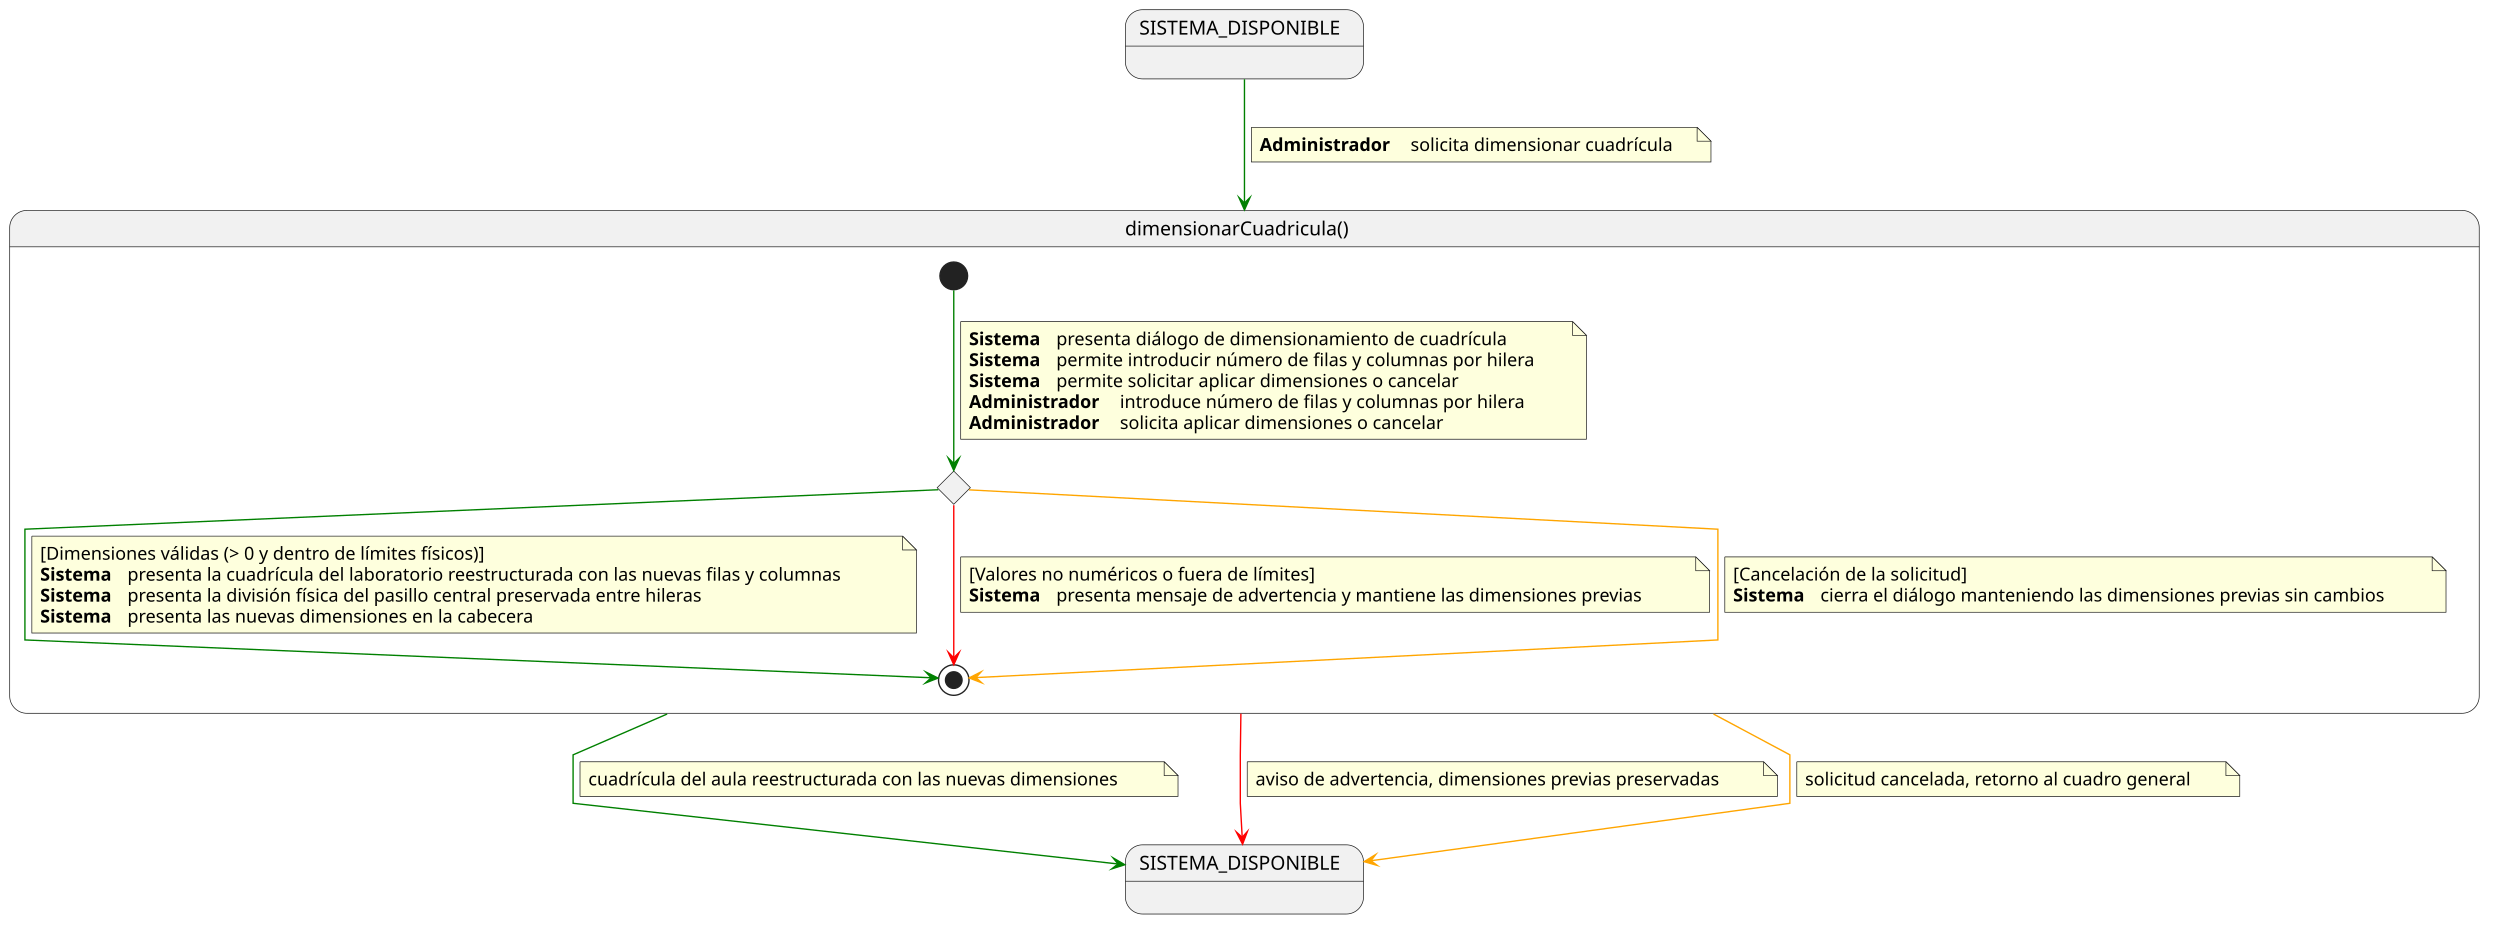
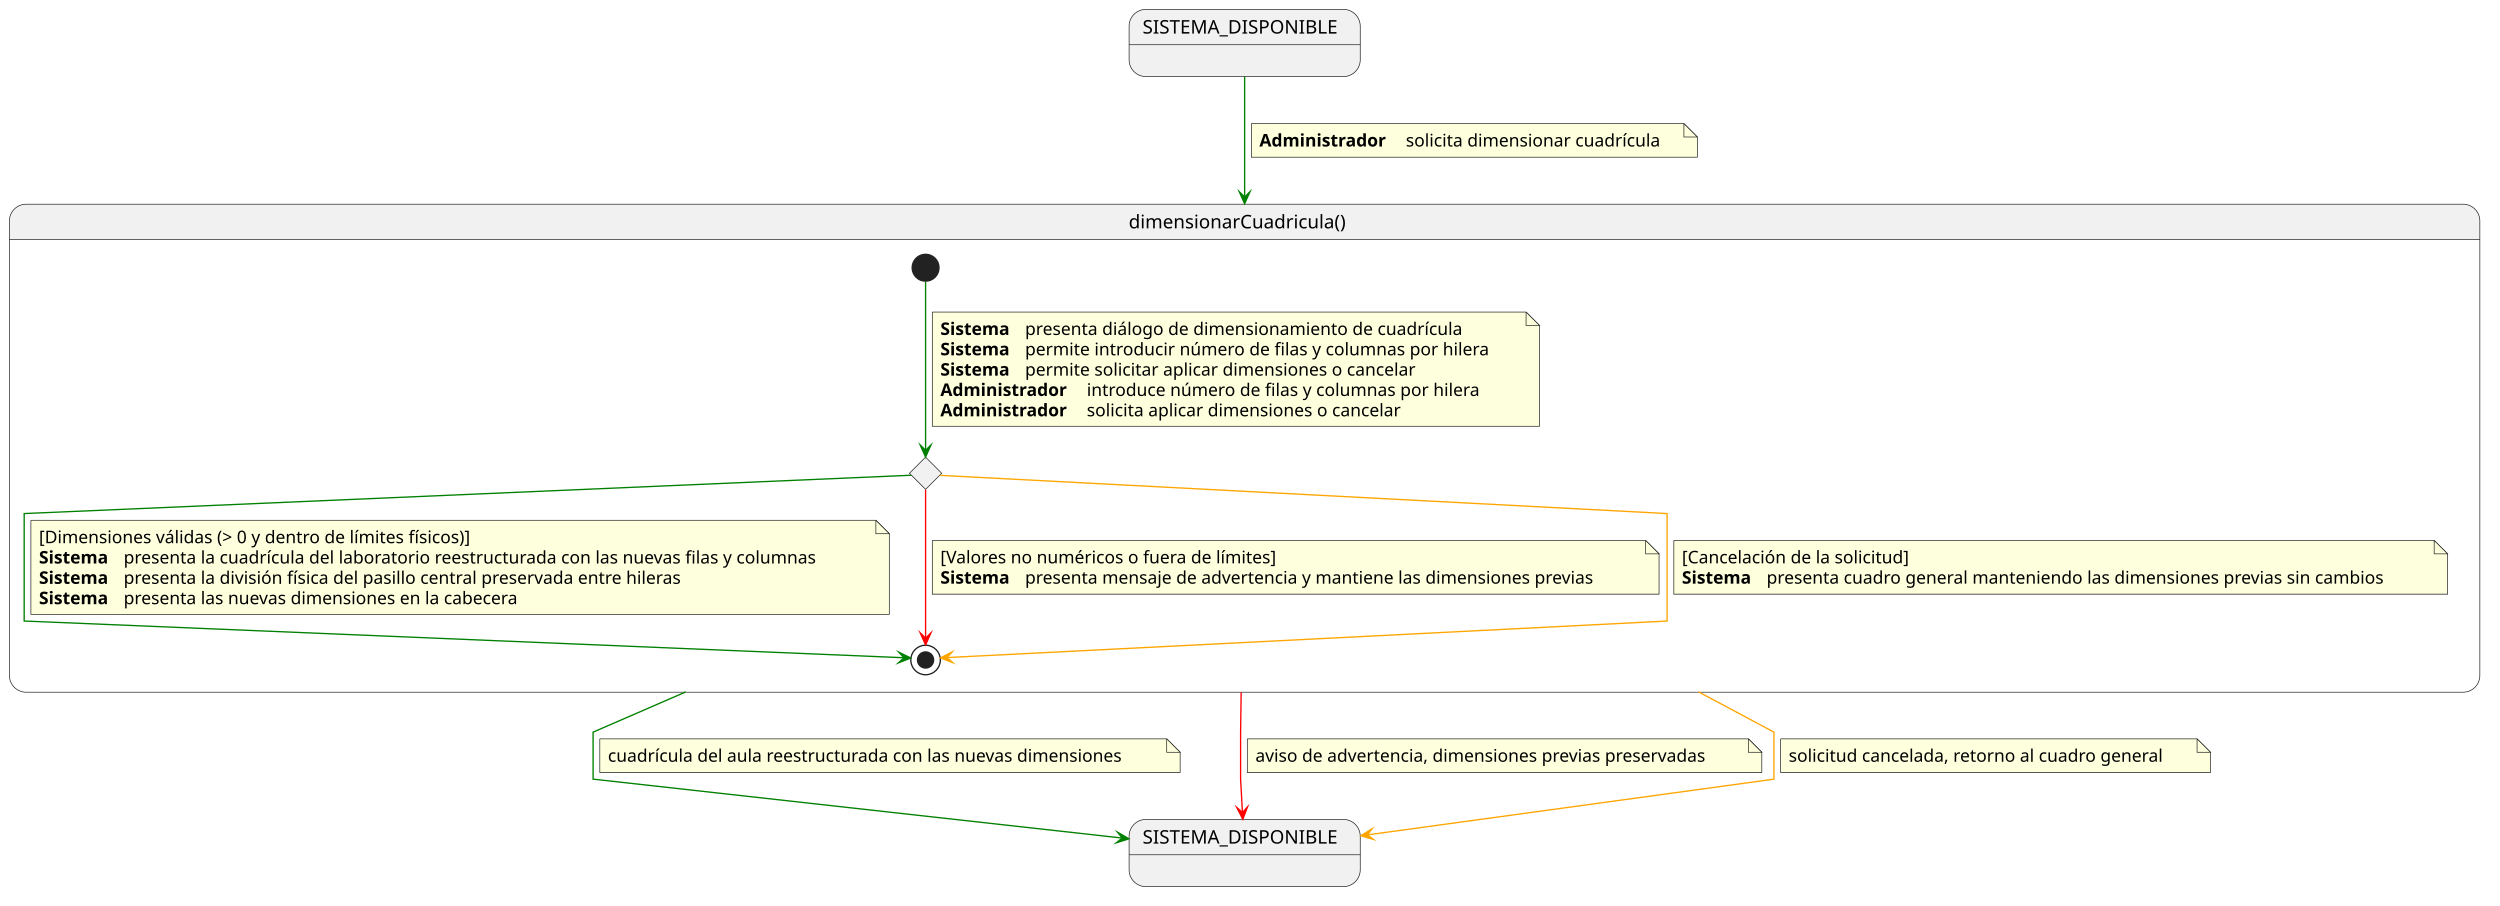
- <svg xmlns="http://www.w3.org/2000/svg" version="1.1" data-diagram-type="STATE" style="width:1806px;height:674px;background:#FFFFFF;" width="1806px" height="674px" viewBox="0 0 1806 674" zoomAndPan="magnify" preserveAspectRatio="none" contentStyleType="text/css">
+ <svg xmlns="http://www.w3.org/2000/svg" version="1.1" data-diagram-type="STATE" style="width:1861px;height:674px;background:#FFFFFF;" width="1861px" height="674px" viewBox="0 0 1861 674" zoomAndPan="magnify" preserveAspectRatio="none" contentStyleType="text/css">
  <defs />
  <g font-family="sans-serif" lengthAdjust="spacing">
    <g class="entity" data-qualified-name="SISTEMA_DISPONIBLE" id="ent0001" data-source-line="3">
-       <rect x="812.97" y="7" width="172.065" height="50" fill="#F1F1F1" style="stroke:#181818;stroke-width:0.5;" rx="12.5" ry="12.5" />
-       <line x1="812.97" y1="33.297" x2="985.035" y2="33.297" style="stroke:#181818;stroke-width:0.5;" />
-       <text x="822.97" y="24.995" fill="#000" font-size="14" textLength="152.065">SISTEMA_DISPONIBLE</text>
+       <rect x="840.5" y="7" width="172.065" height="50" fill="#F1F1F1" style="stroke:#181818;stroke-width:0.5;" rx="12.5" ry="12.5" />
+       <line x1="840.5" y1="33.297" x2="1012.565" y2="33.297" style="stroke:#181818;stroke-width:0.5;" />
+       <text x="850.5" y="24.995" fill="#000" font-size="14" textLength="152.065">SISTEMA_DISPONIBLE</text>
    </g>
    <g class="entity" data-qualified-name="SISTEMA_DISPONIBLE_SALIDA" id="ent0002" data-source-line="4">
-       <rect x="812.97" y="610.3" width="172.065" height="50" fill="#F1F1F1" style="stroke:#181818;stroke-width:0.5;" rx="12.5" ry="12.5" />
-       <line x1="812.97" y1="636.597" x2="985.035" y2="636.597" style="stroke:#181818;stroke-width:0.5;" />
-       <text x="822.97" y="628.295" fill="#000" font-size="14" textLength="152.065">SISTEMA_DISPONIBLE</text>
+       <rect x="840.5" y="610" width="172.065" height="50" fill="#F1F1F1" style="stroke:#181818;stroke-width:0.5;" rx="12.5" ry="12.5" />
+       <line x1="840.5" y1="636.297" x2="1012.565" y2="636.297" style="stroke:#181818;stroke-width:0.5;" />
+       <text x="850.5" y="627.995" fill="#000" font-size="14" textLength="152.065">SISTEMA_DISPONIBLE</text>
    </g>
    <g class="entity" data-qualified-name="dimensionarCuadricula" id="ent0003" data-source-line="11">
-       <path d="M19.5,152 L1778.5,152 A12.5,12.5 0 0 1 1791,164.5 L1791,178.297 L7,178.297 L7,164.5 A12.5,12.5 0 0 1 19.5,152" fill="#F1F1F1" />
-       <rect x="7" y="152" width="1784" height="363.297" fill="none" style="stroke:#181818;stroke-width:0.5;" rx="12.5" ry="12.5" />
-       <line x1="7" y1="178.297" x2="1791" y2="178.297" style="stroke:#181818;stroke-width:0.5;" />
-       <text x="812.71" y="169.995" fill="#000" font-size="14" textLength="172.58">dimensionarCuadricula()</text>
+       <path d="M19.5,152 L1833.5,152 A12.5,12.5 0 0 1 1846,164.5 L1846,178.297 L7,178.297 L7,164.5 A12.5,12.5 0 0 1 19.5,152" fill="#F1F1F1" />
+       <rect x="7" y="152" width="1839" height="363.297" fill="none" style="stroke:#181818;stroke-width:0.5;" rx="12.5" ry="12.5" />
+       <line x1="7" y1="178.297" x2="1846" y2="178.297" style="stroke:#181818;stroke-width:0.5;" />
+       <text x="840.21" y="169.995" fill="#000" font-size="14" textLength="172.58">dimensionarCuadricula()</text>
      <g class="entity" data-qualified-name="dimensionarCuadricula.c" id="ent0004">
        <polygon points="689,340.297,701,352.297,689,364.297,677,352.297,689,340.297" fill="#F1F1F1" style="stroke:#181818;stroke-width:0.5;stroke-linejoin:miter;stroke-miterlimit:10;" />
      </g>
      <g class="start_entity" data-qualified-name="dimensionarCuadricula..start.dimensionarCuadricula" id="ent0006" data-source-line="15">
        <ellipse cx="689" cy="199.297" rx="10" ry="10" fill="#222" style="stroke:#222;stroke-width:1;" />
      </g>
      <g class="end_entity" data-qualified-name="dimensionarCuadricula..end.dimensionarCuadricula" id="ent0008" data-source-line="24">
        <ellipse cx="689" cy="491.297" rx="11" ry="11" fill="none" style="stroke:#222;stroke-width:1;" />
        <ellipse cx="689" cy="491.297" rx="6" ry="6" fill="#222" style="stroke:#222;stroke-width:1;" />
      </g>
      <g class="link" data-entity-1="ent0006" data-entity-2="ent0004" id="lnk7" data-source-line="15" data-link-type="dependency">
-         <path d="M689,209.747 C689,236.217 689,306.057 689,334.837" style="stroke:#008000;stroke-width:1;" fill="none" id="*start*dimensionarCuadricula-to-c" />
-         <polygon points="689,339.837,693,330.837,689,334.837,685,330.837,689,339.837" fill="#008000" style="stroke:#008000;stroke-width:1;stroke-linejoin:miter;stroke-miterlimit:10;" />
+         <path d="M689,209.747 C689,236.347 689,306.797 689,335.247" style="stroke:#008000;stroke-width:1;" fill="none" id="*start*dimensionarCuadricula-to-c" />
+         <polygon points="689,340.247,693,331.247,689,335.247,685,331.247,689,340.247" fill="#008000" style="stroke:#008000;stroke-width:1;stroke-linejoin:miter;stroke-miterlimit:10;" />
        <path d="M694,232.297 L694,317.297 L1146,317.297 L1146,242.297 L1136,232.297 L694,232.297" style="stroke:#181818;stroke-width:0.5;" fill="#FEFFDD" />
        <path d="M1136,232.297 L1136,242.297 L1146,242.297 L1136,232.297" style="stroke:#181818;stroke-width:0.5;" fill="#FEFFDD" />
        <text x="700" y="249.364" fill="#000" font-size="13" textLength="58.906" font-weight="700">Sistema</text>
        <text x="763.039" y="249.364" fill="#000" font-size="13" textLength="346.83">presenta diálogo de dimensionamiento de cuadrícula</text>
        <text x="700" y="264.497" fill="#000" font-size="13" textLength="58.906" font-weight="700">Sistema</text>
        <text x="763.039" y="264.497" fill="#000" font-size="13" textLength="368.704">permite introducir número de filas y columnas por hilera</text>
        <text x="700" y="279.629" fill="#000" font-size="13" textLength="58.906" font-weight="700">Sistema</text>
        <text x="763.039" y="279.629" fill="#000" font-size="13" textLength="312.133">permite solicitar aplicar dimensiones o cancelar</text>
        <text x="700" y="294.762" fill="#000" font-size="13" textLength="104.863" font-weight="700">Administrador</text>
        <text x="808.996" y="294.762" fill="#000" font-size="13" textLength="312.647">introduce número de filas y columnas por hilera</text>
        <text x="700" y="309.895" fill="#000" font-size="13" textLength="104.863" font-weight="700">Administrador</text>
        <text x="808.996" y="309.895" fill="#000" font-size="13" textLength="251.691">solicita aplicar dimensiones o cancelar</text>
      </g>
      <g class="link" data-entity-1="ent0004" data-entity-2="ent0008" id="lnk9" data-source-line="24" data-link-type="dependency">
-         <path d="M677.91,353.777 C590.67,357.547 18,382.297 18,382.297 C18,382.297 18,462.297 18,462.297 C18,462.297 584.464,485.938 672.644,489.618" style="stroke:#008000;stroke-width:1;" fill="none" id="c-to-*end*dimensionarCuadricula" />
-         <polygon points="677.64,489.827,668.815,485.455,672.644,489.618,668.481,493.448,677.64,489.827" fill="#008000" style="stroke:#008000;stroke-width:1;stroke-linejoin:miter;stroke-miterlimit:10;" />
+         <path d="M678.19,353.767 C591.88,357.497 18,382.297 18,382.297 C18,382.297 18,462.297 18,462.297 C18,462.297 585.674,485.988 672.914,489.628" style="stroke:#008000;stroke-width:1;" fill="none" id="c-to-*end*dimensionarCuadricula" />
+         <polygon points="677.91,489.837,669.085,485.465,672.914,489.628,668.751,493.458,677.91,489.837" fill="#008000" style="stroke:#008000;stroke-width:1;stroke-linejoin:miter;stroke-miterlimit:10;" />
        <path d="M23,387.297 L23,457.297 L662,457.297 L662,397.297 L652,387.297 L23,387.297" style="stroke:#181818;stroke-width:0.5;" fill="#FEFFDD" />
        <path d="M652,387.297 L652,397.297 L662,397.297 L652,387.297" style="stroke:#181818;stroke-width:0.5;" fill="#FEFFDD" />
        <text x="29" y="404.364" fill="#000" font-size="13" textLength="352.898">[Dimensiones válidas (&gt; 0 y dentro de límites físicos)]</text>
        <text x="29" y="419.497" fill="#000" font-size="13" textLength="58.906" font-weight="700">Sistema</text>
        <text x="92.039" y="419.497" fill="#000" font-size="13" textLength="555.382">presenta la cuadrícula del laboratorio reestructurada con las nuevas filas y columnas</text>
        <text x="29" y="434.629" fill="#000" font-size="13" textLength="58.906" font-weight="700">Sistema</text>
        <text x="92.039" y="434.629" fill="#000" font-size="13" textLength="448.729">presenta la división física del pasillo central preservada entre hileras</text>
        <text x="29" y="449.762" fill="#000" font-size="13" textLength="58.906" font-weight="700">Sistema</text>
        <text x="92.039" y="449.762" fill="#000" font-size="13" textLength="317.472">presenta las nuevas dimensiones en la cabecera</text>
      </g>
      <g class="link" data-entity-1="ent0004" data-entity-2="ent0008" id="lnk10" data-source-line="32" data-link-type="dependency">
-         <path d="M689,364.977 C689,391.377 689,450.277 689,475.157" style="stroke:#F00;stroke-width:1;" fill="none" id="c-to-*end*dimensionarCuadricula-1" />
-         <polygon points="689,480.157,693,471.157,689,475.157,685,471.157,689,480.157" fill="#F00" style="stroke:#F00;stroke-width:1;stroke-linejoin:miter;stroke-miterlimit:10;" />
+         <path d="M689,364.507 C689,390.577 689,449.977 689,475.067" style="stroke:#F00;stroke-width:1;" fill="none" id="c-to-*end*dimensionarCuadricula-1" />
+         <polygon points="689,480.067,693,471.067,689,475.067,685,471.067,689,480.067" fill="#F00" style="stroke:#F00;stroke-width:1;stroke-linejoin:miter;stroke-miterlimit:10;" />
        <path d="M694,402.297 L694,442.297 L1235,442.297 L1235,412.297 L1225,402.297 L694,402.297" style="stroke:#181818;stroke-width:0.5;" fill="#FEFFDD" />
        <path d="M1225,402.297 L1225,412.297 L1235,412.297 L1225,402.297" style="stroke:#181818;stroke-width:0.5;" fill="#FEFFDD" />
        <text x="700" y="419.364" fill="#000" font-size="13" textLength="269.337">[Valores no numéricos o fuera de límites]</text>
        <text x="700" y="434.497" fill="#000" font-size="13" textLength="58.906" font-weight="700">Sistema</text>
        <text x="763.039" y="434.497" fill="#000" font-size="13" textLength="457.152">presenta mensaje de advertencia y mantiene las dimensiones previas</text>
      </g>
      <g class="link" data-entity-1="ent0004" data-entity-2="ent0008" id="lnk11" data-source-line="38" data-link-type="dependency">
-         <path d="M700.03,353.877 C777.83,357.967 1241,382.297 1241,382.297 C1241,382.297 1241,462.297 1241,462.297 C1241,462.297 782.824,485.533 705.024,489.483" style="stroke:#FFA500;stroke-width:1;" fill="none" id="c-to-*end*dimensionarCuadricula-2" />
+         <path d="M699.53,353.847 C775.85,357.857 1241,382.297 1241,382.297 C1241,382.297 1241,462.297 1241,462.297 C1241,462.297 782.824,485.533 705.024,489.483" style="stroke:#FFA500;stroke-width:1;" fill="none" id="c-to-*end*dimensionarCuadricula-2" />
        <polygon points="700.03,489.737,709.221,493.275,705.024,489.483,708.816,485.286,700.03,489.737" fill="#FFA500" style="stroke:#FFA500;stroke-width:1;stroke-linejoin:miter;stroke-miterlimit:10;" />
-         <path d="M1246,402.297 L1246,442.297 L1767,442.297 L1767,412.297 L1757,402.297 L1246,402.297" style="stroke:#181818;stroke-width:0.5;" fill="#FEFFDD" />
-         <path d="M1757,402.297 L1757,412.297 L1767,412.297 L1757,402.297" style="stroke:#181818;stroke-width:0.5;" fill="#FEFFDD" />
+         <path d="M1246,402.297 L1246,442.297 L1822,442.297 L1822,412.297 L1812,402.297 L1246,402.297" style="stroke:#181818;stroke-width:0.5;" fill="#FEFFDD" />
+         <path d="M1812,402.297 L1812,412.297 L1822,412.297 L1812,402.297" style="stroke:#181818;stroke-width:0.5;" fill="#FEFFDD" />
        <text x="1252" y="419.364" fill="#000" font-size="13" textLength="183.625">[Cancelación de la solicitud]</text>
        <text x="1252" y="434.497" fill="#000" font-size="13" textLength="58.906" font-weight="700">Sistema</text>
-         <text x="1315.039" y="434.497" fill="#000" font-size="13" textLength="437.036">cierra el diálogo manteniendo las dimensiones previas sin cambios</text>
+         <text x="1315.039" y="434.497" fill="#000" font-size="13" textLength="492.394">presenta cuadro general manteniendo las dimensiones previas sin cambios</text>
      </g>
    </g>
    <g class="link" data-entity-1="ent0001" data-entity-2="ent0003" id="lnk5" data-source-line="6" data-link-type="dependency">
-       <path d="M899,57.27 C899,79.35 899,109.16 899,146.68" style="stroke:#008000;stroke-width:1;" fill="none" id="SISTEMA_DISPONIBLE-to-dimensionarCuadricula" />
-       <polygon points="899,151.68,903,142.68,899,146.68,895,142.68,899,151.68" fill="#008000" style="stroke:#008000;stroke-width:1;stroke-linejoin:miter;stroke-miterlimit:10;" />
-       <path d="M904,92 L904,117 L1236,117 L1236,102 L1226,92 L904,92" style="stroke:#181818;stroke-width:0.5;" fill="#FEFFDD" />
-       <path d="M1226,92 L1226,102 L1236,102 L1226,92" style="stroke:#181818;stroke-width:0.5;" fill="#FEFFDD" />
-       <text x="910" y="109.067" fill="#000" font-size="13" textLength="104.863" font-weight="700">Administrador</text>
-       <text x="1018.996" y="109.067" fill="#000" font-size="13" textLength="202.217">solicita dimensionar cuadrícula</text>
+       <path d="M926.5,57 C926.5,79.07 926.5,109.01 926.5,146.68" style="stroke:#008000;stroke-width:1;" fill="none" id="SISTEMA_DISPONIBLE-to-dimensionarCuadricula" />
+       <polygon points="926.5,151.68,930.5,142.68,926.5,146.68,922.5,142.68,926.5,151.68" fill="#008000" style="stroke:#008000;stroke-width:1;stroke-linejoin:miter;stroke-miterlimit:10;" />
+       <path d="M931.5,92 L931.5,117 L1263.5,117 L1263.5,102 L1253.5,92 L931.5,92" style="stroke:#181818;stroke-width:0.5;" fill="#FEFFDD" />
+       <path d="M1253.5,92 L1253.5,102 L1263.5,102 L1253.5,92" style="stroke:#181818;stroke-width:0.5;" fill="#FEFFDD" />
+       <text x="937.5" y="109.067" fill="#000" font-size="13" textLength="104.863" font-weight="700">Administrador</text>
+       <text x="1046.496" y="109.067" fill="#000" font-size="13" textLength="202.217">solicita dimensionar cuadrícula</text>
    </g>
    <g class="link" data-entity-1="ent0003" data-entity-2="ent0002" id="lnk12" data-source-line="45" data-link-type="dependency">
-       <path d="M481.95,515.79 C440.86,533.63 414,545.3 414,545.3 C414,545.3 414,580.3 414,580.3 C414,580.3 668.161,608.597 807.601,624.127" style="stroke:#008000;stroke-width:1;" fill="none" id="dimensionarCuadricula-to-SISTEMA_DISPONIBLE_SALIDA" />
-       <polygon points="812.57,624.68,804.068,619.708,807.601,624.127,803.183,627.659,812.57,624.68" fill="#008000" style="stroke:#008000;stroke-width:1;stroke-linejoin:miter;stroke-miterlimit:10;" />
-       <path d="M419,550.3 L419,575.3 L851,575.3 L851,560.3 L841,550.3 L419,550.3" style="stroke:#181818;stroke-width:0.5;" fill="#FEFFDD" />
-       <path d="M841,550.3 L841,560.3 L851,560.3 L841,550.3" style="stroke:#181818;stroke-width:0.5;" fill="#FEFFDD" />
-       <text x="425" y="567.367" fill="#000" font-size="13" textLength="411.62">cuadrícula del aula reestructurada con las nuevas dimensiones</text>
+       <path d="M510.47,515.06 C468.81,533.15 441.5,545 441.5,545 C441.5,545 441.5,580 441.5,580 C441.5,580 696.011,608.337 835.381,623.857" style="stroke:#008000;stroke-width:1;" fill="none" id="dimensionarCuadricula-to-SISTEMA_DISPONIBLE_SALIDA" />
+       <polygon points="840.35,624.41,831.848,619.439,835.381,623.857,830.963,627.389,840.35,624.41" fill="#008000" style="stroke:#008000;stroke-width:1;stroke-linejoin:miter;stroke-miterlimit:10;" />
+       <path d="M446.5,550 L446.5,575 L878.5,575 L878.5,560 L868.5,550 L446.5,550" style="stroke:#181818;stroke-width:0.5;" fill="#FEFFDD" />
+       <path d="M868.5,550 L868.5,560 L878.5,560 L868.5,550" style="stroke:#181818;stroke-width:0.5;" fill="#FEFFDD" />
+       <text x="452.5" y="567.067" fill="#000" font-size="13" textLength="411.62">cuadrícula del aula reestructurada con las nuevas dimensiones</text>
    </g>
    <g class="link" data-entity-1="ent0003" data-entity-2="ent0002" id="lnk13" data-source-line="50" data-link-type="dependency">
-       <path d="M896.42,515.57 C896.17,533.54 896,545.3 896,545.3 C896,545.3 896,580.3 896,580.3 C896,580.3 896.574,590.548 897.364,604.838" style="stroke:#F00;stroke-width:1;" fill="none" id="dimensionarCuadricula-to-SISTEMA_DISPONIBLE_SALIDA-1" />
-       <polygon points="897.64,609.83,901.137,600.623,897.364,604.838,893.149,601.065,897.64,609.83" fill="#F00" style="stroke:#F00;stroke-width:1;stroke-linejoin:miter;stroke-miterlimit:10;" />
-       <path d="M901,550.3 L901,575.3 L1284,575.3 L1284,560.3 L1274,550.3 L901,550.3" style="stroke:#181818;stroke-width:0.5;" fill="#FEFFDD" />
-       <path d="M1274,550.3 L1274,560.3 L1284,560.3 L1274,550.3" style="stroke:#181818;stroke-width:0.5;" fill="#FEFFDD" />
-       <text x="907" y="567.367" fill="#000" font-size="13" textLength="362.47">aviso de advertencia, dimensiones previas preservadas</text>
+       <path d="M923.92,515.29 C923.67,533.24 923.5,545 923.5,545 C923.5,545 923.5,580 923.5,580 C923.5,580 924.082,590.478 924.882,604.848" style="stroke:#F00;stroke-width:1;" fill="none" id="dimensionarCuadricula-to-SISTEMA_DISPONIBLE_SALIDA-1" />
+       <polygon points="925.16,609.84,928.654,600.632,924.882,604.848,920.666,601.076,925.16,609.84" fill="#F00" style="stroke:#F00;stroke-width:1;stroke-linejoin:miter;stroke-miterlimit:10;" />
+       <path d="M928.5,550 L928.5,575 L1311.5,575 L1311.5,560 L1301.5,550 L928.5,550" style="stroke:#181818;stroke-width:0.5;" fill="#FEFFDD" />
+       <path d="M1301.5,550 L1301.5,560 L1311.5,560 L1301.5,550" style="stroke:#181818;stroke-width:0.5;" fill="#FEFFDD" />
+       <text x="934.5" y="567.067" fill="#000" font-size="13" textLength="362.47">aviso de advertencia, dimensiones previas preservadas</text>
    </g>
    <g class="link" data-entity-1="ent0003" data-entity-2="ent0002" id="lnk14" data-source-line="55" data-link-type="dependency">
-       <path d="M1237.8,515.79 C1271.18,533.63 1293,545.3 1293,545.3 C1293,545.3 1293,580.3 1293,580.3 C1293,580.3 1106.404,605.871 990.414,621.771" style="stroke:#FFA500;stroke-width:1;" fill="none" id="dimensionarCuadricula-to-SISTEMA_DISPONIBLE_SALIDA-2" />
-       <polygon points="985.46,622.45,994.92,625.191,990.414,621.771,993.833,617.265,985.46,622.45" fill="#FFA500" style="stroke:#FFA500;stroke-width:1;stroke-linejoin:miter;stroke-miterlimit:10;" />
-       <path d="M1298,550.3 L1298,575.3 L1618,575.3 L1618,560.3 L1608,550.3 L1298,550.3" style="stroke:#181818;stroke-width:0.5;" fill="#FEFFDD" />
-       <path d="M1608,550.3 L1608,560.3 L1618,560.3 L1608,550.3" style="stroke:#181818;stroke-width:0.5;" fill="#FEFFDD" />
-       <text x="1304" y="567.367" fill="#000" font-size="13" textLength="299.209">solicitud cancelada, retorno al cuadro general</text>
+       <path d="M1264.47,515.06 C1298.31,533.15 1320.5,545 1320.5,545 C1320.5,545 1320.5,580 1320.5,580 C1320.5,580 1133.904,605.571 1017.914,621.471" style="stroke:#FFA500;stroke-width:1;" fill="none" id="dimensionarCuadricula-to-SISTEMA_DISPONIBLE_SALIDA-2" />
+       <polygon points="1012.96,622.15,1022.42,624.891,1017.914,621.471,1021.333,616.965,1012.96,622.15" fill="#FFA500" style="stroke:#FFA500;stroke-width:1;stroke-linejoin:miter;stroke-miterlimit:10;" />
+       <path d="M1325.5,550 L1325.5,575 L1645.5,575 L1645.5,560 L1635.5,550 L1325.5,550" style="stroke:#181818;stroke-width:0.5;" fill="#FEFFDD" />
+       <path d="M1635.5,550 L1635.5,560 L1645.5,560 L1635.5,550" style="stroke:#181818;stroke-width:0.5;" fill="#FEFFDD" />
+       <text x="1331.5" y="567.067" fill="#000" font-size="13" textLength="299.209">solicitud cancelada, retorno al cuadro general</text>
    </g>
  </g>
</svg>
